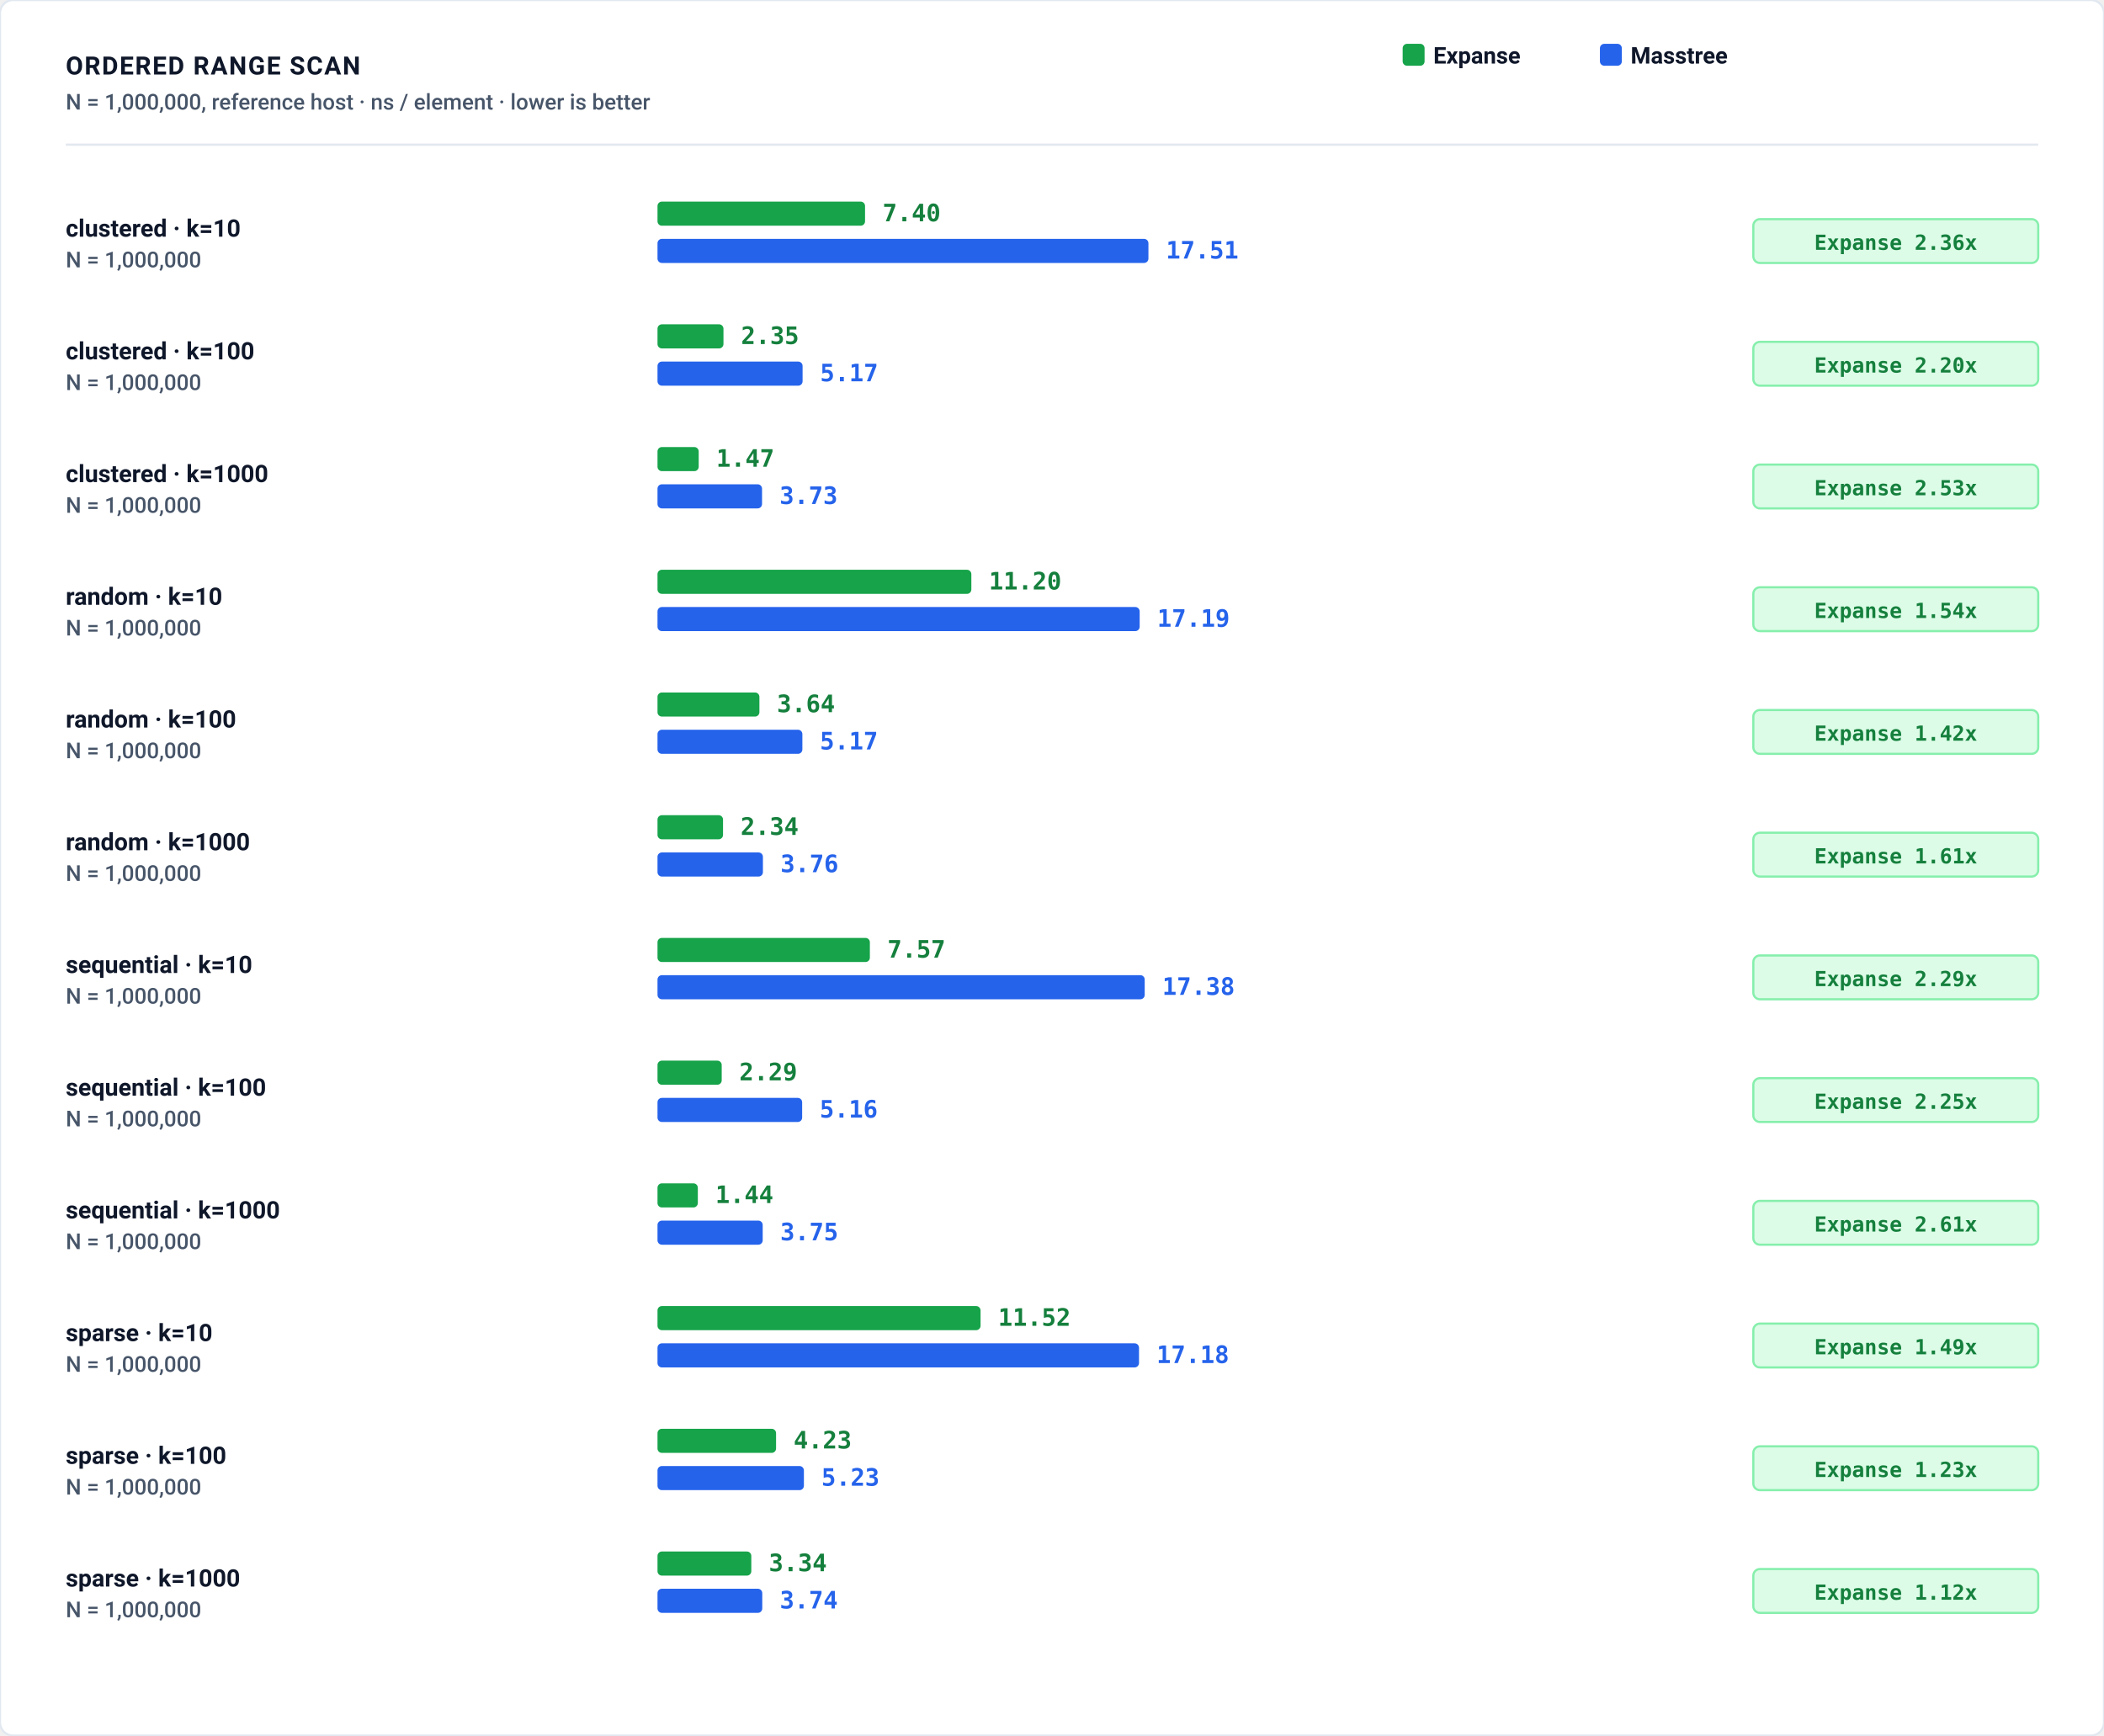
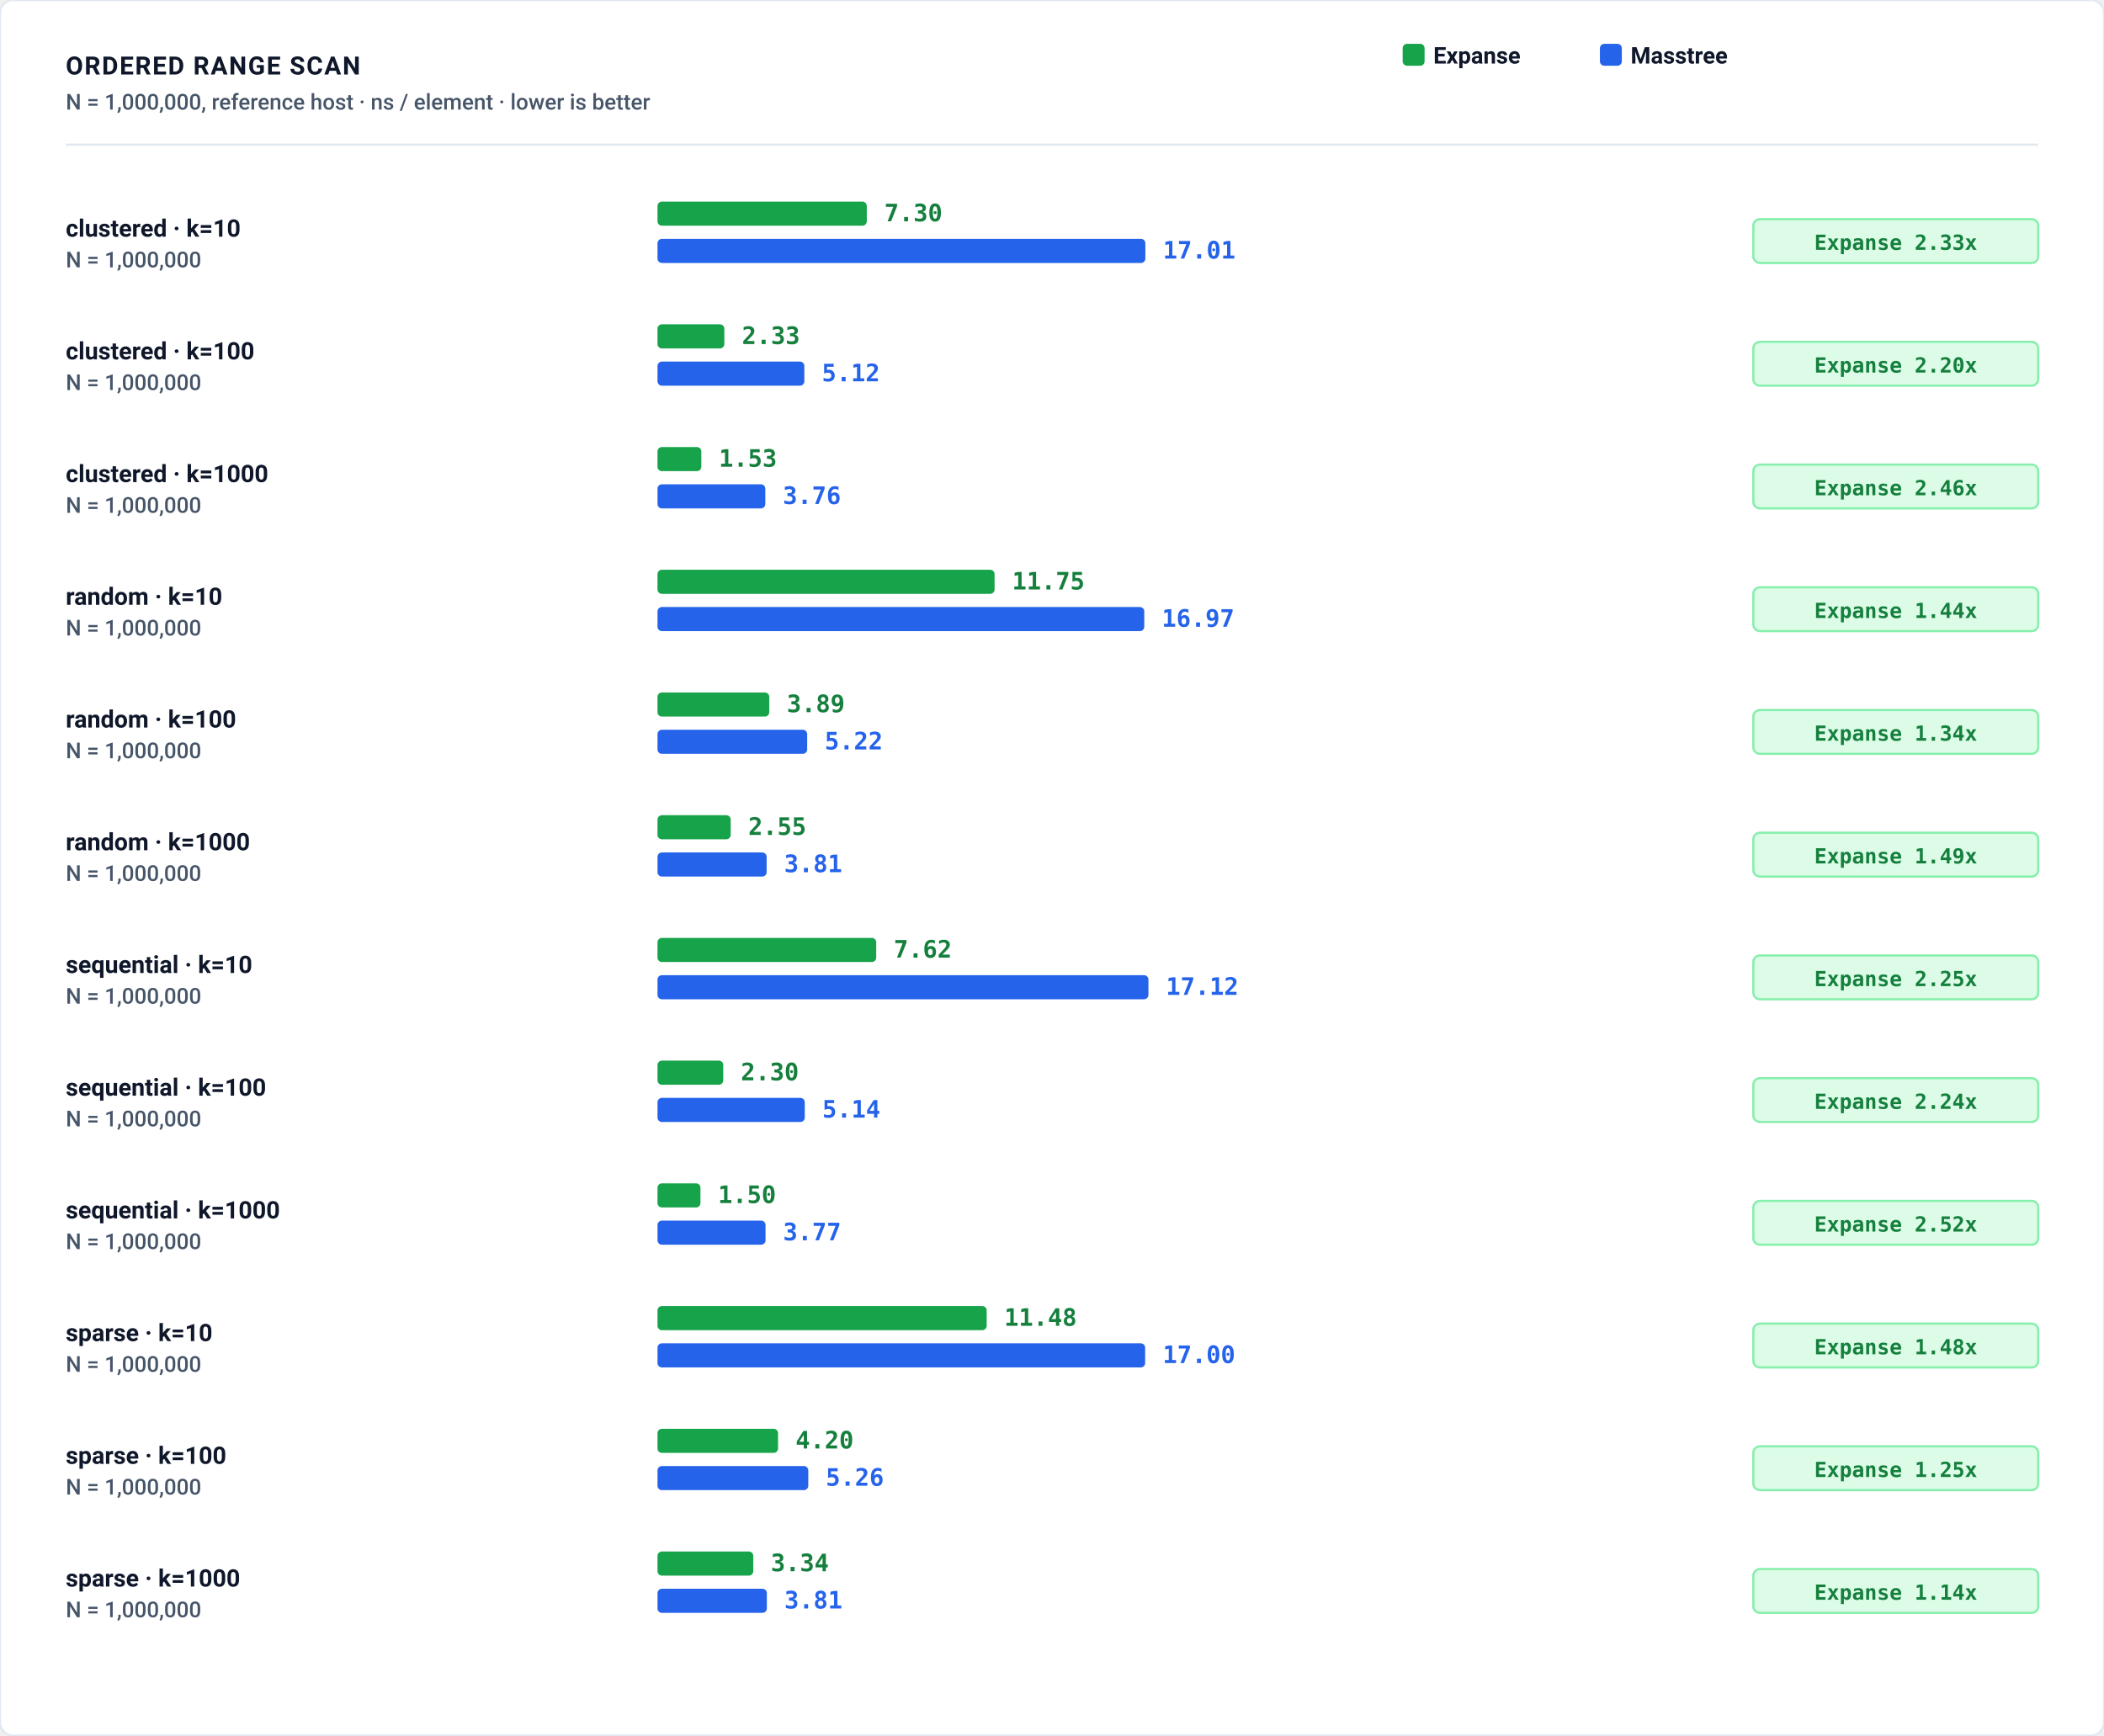
<svg xmlns="http://www.w3.org/2000/svg" role="img" viewBox="0 0 960 792" width="100%" height="100%">
  <defs>
    <style>
      .bg { fill: #ffffff; }
      .border { stroke: #e2e8f0; stroke-width: 1px; fill: none; }
      .grid { stroke: #f1f5f9; stroke-width: 1px; stroke-dasharray: 2,3; }
      .axis { stroke: #cbd5e1; stroke-width: 1.5px; }
      .divider { stroke: #e2e8f0; stroke-width: 1px; }

      .t-title { font-family: -apple-system, BlinkMacSystemFont, "Segoe UI", Roboto, Helvetica, Arial, sans-serif; font-size: 11.5px; font-weight: 700; letter-spacing: 0.6px; fill: #0f172a; text-transform: uppercase; }
      .t-sub { font-family: -apple-system, BlinkMacSystemFont, "Segoe UI", Roboto, Helvetica, Arial, sans-serif; font-size: 10px; font-weight: 500; fill: #475569; }
      .t-unit { font-family: ui-monospace, SFMono-Regular, Menlo, Monaco, Consolas, monospace; font-size: 10px; font-weight: 600; fill: #475569; }
      .t-axis-label { font-family: ui-monospace, SFMono-Regular, Menlo, Monaco, Consolas, monospace; font-size: 9.5px; font-weight: 500; fill: #64748b; }
      .t-bar-label { font-family: -apple-system, BlinkMacSystemFont, "Segoe UI", Roboto, Helvetica, Arial, sans-serif; font-size: 11px; font-weight: 700; fill: #0f172a; }
      .t-legend { font-family: -apple-system, BlinkMacSystemFont, "Segoe UI", Roboto, Helvetica, Arial, sans-serif; font-size: 10.5px; font-weight: 600; fill: #0f172a; }

      .t-val-accent { font-family: ui-monospace, SFMono-Regular, Menlo, Monaco, Consolas, monospace; font-size: 11px; font-weight: 700; fill: #15803d; }
      .t-val-blue { font-family: ui-monospace, SFMono-Regular, Menlo, Monaco, Consolas, monospace; font-size: 11px; font-weight: 600; fill: #2563eb; }
      .t-note { font-family: -apple-system, BlinkMacSystemFont, "Segoe UI", Roboto, Helvetica, Arial, sans-serif; font-size: 9.5px; font-weight: 500; fill: #64748b; }

      .b-expanse { fill: #16a34a; }
      .b-art { fill: #2563eb; }
      .b-masstree { fill: #2563eb; }
      .b-btree { fill: #d97706; }
      .b-hashmap { fill: #7c3aed; }

      .badge-win { fill: #dcfce7; stroke: #86efac; stroke-width: 1px; }
      .badge-win-text { font-family: ui-monospace, SFMono-Regular, Menlo, Monaco, Consolas, monospace; font-size: 9.5px; font-weight: 700; fill: #15803d; text-anchor: middle; }
      .badge-loss { fill: #fef3c7; stroke: #fcd34d; stroke-width: 1px; }
      .badge-loss-text { font-family: ui-monospace, SFMono-Regular, Menlo, Monaco, Consolas, monospace; font-size: 9.5px; font-weight: 700; fill: #b45309; text-anchor: middle; }

      @media (prefers-color-scheme: dark) {
        .bg { fill: #0d1117; }
        .border { stroke: #30363d; }
        .grid { stroke: #21262d; }
        .axis { stroke: #484f58; }
        .divider { stroke: #21262d; }
        .t-title { fill: #f0f6fc; }
        .t-sub { fill: #94a3b8; }
        .t-unit { fill: #94a3b8; }
        .t-axis-label { fill: #94a3b8; }
        .t-bar-label { fill: #f8fafc; }
        .t-legend { fill: #f8fafc; }
        .t-val-accent { fill: #4ade80; }
        .t-val-blue { fill: #38bdf8; }
        .t-note { fill: #94a3b8; }
        .b-expanse { fill: #22c55e; }
        .b-art { fill: #3b82f6; }
        .b-masstree { fill: #3b82f6; }
        .b-btree { fill: #f59e0b; }
        .b-hashmap { fill: #a855f7; }
        .badge-win { fill: #052e16; stroke: #166534; }
        .badge-win-text { fill: #4ade80; }
        .badge-loss { fill: #451a03; stroke: #92400e; }
        .badge-loss-text { fill: #fbbf24; }
      }

      :root[data-theme="dark"] .bg, [data-theme="dark"] .bg { fill: #0d1117; }
      :root[data-theme="dark"] .border, [data-theme="dark"] .border { stroke: #30363d; }
      :root[data-theme="dark"] .grid, [data-theme="dark"] .grid { stroke: #21262d; }
      :root[data-theme="dark"] .axis, [data-theme="dark"] .axis { stroke: #484f58; }
      :root[data-theme="dark"] .divider, [data-theme="dark"] .divider { stroke: #21262d; }
      :root[data-theme="dark"] .t-title, [data-theme="dark"] .t-title { fill: #f0f6fc; }
      :root[data-theme="dark"] .t-sub, [data-theme="dark"] .t-sub { fill: #94a3b8; }
      :root[data-theme="dark"] .t-unit, [data-theme="dark"] .t-unit { fill: #94a3b8; }
      :root[data-theme="dark"] .t-axis-label, [data-theme="dark"] .t-axis-label { fill: #94a3b8; }
      :root[data-theme="dark"] .t-bar-label, [data-theme="dark"] .t-bar-label { fill: #f8fafc; }
      :root[data-theme="dark"] .t-legend, [data-theme="dark"] .t-legend { fill: #f8fafc; }
      :root[data-theme="dark"] .t-val-accent, [data-theme="dark"] .t-val-accent { fill: #4ade80; }
      :root[data-theme="dark"] .t-val-blue, [data-theme="dark"] .t-val-blue { fill: #38bdf8; }
      :root[data-theme="dark"] .t-note, [data-theme="dark"] .t-note { fill: #94a3b8; }
      :root[data-theme="dark"] .b-expanse, [data-theme="dark"] .b-expanse { fill: #22c55e; }
      :root[data-theme="dark"] .b-art, [data-theme="dark"] .b-art { fill: #3b82f6; }
      :root[data-theme="dark"] .b-masstree, [data-theme="dark"] .b-masstree { fill: #3b82f6; }
      :root[data-theme="dark"] .b-btree, [data-theme="dark"] .b-btree { fill: #f59e0b; }
      :root[data-theme="dark"] .b-hashmap, [data-theme="dark"] .b-hashmap { fill: #a855f7; }
      :root[data-theme="dark"] .badge-win, [data-theme="dark"] .badge-win { fill: #052e16; stroke: #166534; }
      :root[data-theme="dark"] .badge-win-text, [data-theme="dark"] .badge-win-text { fill: #4ade80; }
      :root[data-theme="dark"] .badge-loss, [data-theme="dark"] .badge-loss { fill: #451a03; stroke: #92400e; }
      :root[data-theme="dark"] .badge-loss-text, [data-theme="dark"] .badge-loss-text { fill: #fbbf24; }
    </style>
  </defs>
  <rect width="100%" height="100%" class="bg" rx="6" />
  <rect width="100%" height="100%" class="border" rx="6" />
  <text x="30" y="34" class="t-title">ORDERED RANGE SCAN</text>
  <text x="30" y="50" class="t-sub">N = 1,000,000, reference host · ns / element · lower is better</text>
  <g transform="translate(640, 20)">
    <rect x="0" y="0" width="10" height="10" rx="2" class="b-expanse" />
    <text x="14" y="9" class="t-legend">Expanse</text>
    <rect x="90" y="0" width="10" height="10" rx="2" class="b-masstree" />
    <text x="104" y="9" class="t-legend">Masstree</text>
  </g>
  <line x1="30" y1="66" x2="930" y2="66" class="divider" />
  <text x="30" y="108" class="t-bar-label">clustered · k=10</text>
  <text x="30" y="122" class="t-sub">N = 1,000,000</text>
-   <rect x="300" y="92" width="94.7" height="11" rx="2" class="b-expanse" />
-   <text x="402.7" y="101" class="t-val-accent">7.40</text>
-   <rect x="300" y="109" width="224.0" height="11" rx="2" class="b-masstree" />
-   <text x="532.0" y="118" class="t-val-blue">17.51</text>
+   <rect x="300" y="92" width="95.5" height="11" rx="2" class="b-expanse" />
+   <text x="403.5" y="101" class="t-val-accent">7.30</text>
+   <rect x="300" y="109" width="222.6" height="11" rx="2" class="b-masstree" />
+   <text x="530.6" y="118" class="t-val-blue">17.01</text>
  <rect x="800" y="100" width="130" height="20" rx="3" class="badge-win" />
-   <text x="865" y="114" class="badge-win-text">Expanse 2.36x</text>
+   <text x="865" y="114" class="badge-win-text">Expanse 2.33x</text>
  <text x="30" y="164" class="t-bar-label">clustered · k=100</text>
  <text x="30" y="178" class="t-sub">N = 1,000,000</text>
-   <rect x="300" y="148" width="30.1" height="11" rx="2" class="b-expanse" />
-   <text x="338.1" y="157" class="t-val-accent">2.35</text>
-   <rect x="300" y="165" width="66.2" height="11" rx="2" class="b-masstree" />
-   <text x="374.2" y="174" class="t-val-blue">5.17</text>
+   <rect x="300" y="148" width="30.5" height="11" rx="2" class="b-expanse" />
+   <text x="338.5" y="157" class="t-val-accent">2.33</text>
+   <rect x="300" y="165" width="67.0" height="11" rx="2" class="b-masstree" />
+   <text x="375.0" y="174" class="t-val-blue">5.12</text>
  <rect x="800" y="156" width="130" height="20" rx="3" class="badge-win" />
  <text x="865" y="170" class="badge-win-text">Expanse 2.20x</text>
  <text x="30" y="220" class="t-bar-label">clustered · k=1000</text>
  <text x="30" y="234" class="t-sub">N = 1,000,000</text>
-   <rect x="300" y="204" width="18.8" height="11" rx="2" class="b-expanse" />
-   <text x="326.8" y="213" class="t-val-accent">1.47</text>
-   <rect x="300" y="221" width="47.7" height="11" rx="2" class="b-masstree" />
-   <text x="355.7" y="230" class="t-val-blue">3.73</text>
+   <rect x="300" y="204" width="20.0" height="11" rx="2" class="b-expanse" />
+   <text x="328.0" y="213" class="t-val-accent">1.53</text>
+   <rect x="300" y="221" width="49.2" height="11" rx="2" class="b-masstree" />
+   <text x="357.2" y="230" class="t-val-blue">3.76</text>
  <rect x="800" y="212" width="130" height="20" rx="3" class="badge-win" />
-   <text x="865" y="226" class="badge-win-text">Expanse 2.53x</text>
+   <text x="865" y="226" class="badge-win-text">Expanse 2.46x</text>
  <text x="30" y="276" class="t-bar-label">random · k=10</text>
  <text x="30" y="290" class="t-sub">N = 1,000,000</text>
-   <rect x="300" y="260" width="143.2" height="11" rx="2" class="b-expanse" />
-   <text x="451.2" y="269" class="t-val-accent">11.20</text>
-   <rect x="300" y="277" width="220.0" height="11" rx="2" class="b-masstree" />
-   <text x="528.0" y="286" class="t-val-blue">17.19</text>
+   <rect x="300" y="260" width="153.8" height="11" rx="2" class="b-expanse" />
+   <text x="461.8" y="269" class="t-val-accent">11.75</text>
+   <rect x="300" y="277" width="222.1" height="11" rx="2" class="b-masstree" />
+   <text x="530.1" y="286" class="t-val-blue">16.97</text>
  <rect x="800" y="268" width="130" height="20" rx="3" class="badge-win" />
-   <text x="865" y="282" class="badge-win-text">Expanse 1.54x</text>
+   <text x="865" y="282" class="badge-win-text">Expanse 1.44x</text>
  <text x="30" y="332" class="t-bar-label">random · k=100</text>
  <text x="30" y="346" class="t-sub">N = 1,000,000</text>
-   <rect x="300" y="316" width="46.5" height="11" rx="2" class="b-expanse" />
-   <text x="354.5" y="325" class="t-val-accent">3.64</text>
-   <rect x="300" y="333" width="66.1" height="11" rx="2" class="b-masstree" />
-   <text x="374.1" y="342" class="t-val-blue">5.17</text>
+   <rect x="300" y="316" width="51.0" height="11" rx="2" class="b-expanse" />
+   <text x="359.0" y="325" class="t-val-accent">3.89</text>
+   <rect x="300" y="333" width="68.3" height="11" rx="2" class="b-masstree" />
+   <text x="376.3" y="342" class="t-val-blue">5.22</text>
  <rect x="800" y="324" width="130" height="20" rx="3" class="badge-win" />
-   <text x="865" y="338" class="badge-win-text">Expanse 1.42x</text>
+   <text x="865" y="338" class="badge-win-text">Expanse 1.34x</text>
  <text x="30" y="388" class="t-bar-label">random · k=1000</text>
  <text x="30" y="402" class="t-sub">N = 1,000,000</text>
-   <rect x="300" y="372" width="29.9" height="11" rx="2" class="b-expanse" />
-   <text x="337.9" y="381" class="t-val-accent">2.34</text>
-   <rect x="300" y="389" width="48.1" height="11" rx="2" class="b-masstree" />
-   <text x="356.1" y="398" class="t-val-blue">3.76</text>
+   <rect x="300" y="372" width="33.4" height="11" rx="2" class="b-expanse" />
+   <text x="341.4" y="381" class="t-val-accent">2.55</text>
+   <rect x="300" y="389" width="49.8" height="11" rx="2" class="b-masstree" />
+   <text x="357.8" y="398" class="t-val-blue">3.81</text>
  <rect x="800" y="380" width="130" height="20" rx="3" class="badge-win" />
-   <text x="865" y="394" class="badge-win-text">Expanse 1.61x</text>
+   <text x="865" y="394" class="badge-win-text">Expanse 1.49x</text>
  <text x="30" y="444" class="t-bar-label">sequential · k=10</text>
  <text x="30" y="458" class="t-sub">N = 1,000,000</text>
-   <rect x="300" y="428" width="96.9" height="11" rx="2" class="b-expanse" />
-   <text x="404.9" y="437" class="t-val-accent">7.57</text>
-   <rect x="300" y="445" width="222.3" height="11" rx="2" class="b-masstree" />
-   <text x="530.3" y="454" class="t-val-blue">17.38</text>
+   <rect x="300" y="428" width="99.8" height="11" rx="2" class="b-expanse" />
+   <text x="407.8" y="437" class="t-val-accent">7.62</text>
+   <rect x="300" y="445" width="224.0" height="11" rx="2" class="b-masstree" />
+   <text x="532.0" y="454" class="t-val-blue">17.12</text>
  <rect x="800" y="436" width="130" height="20" rx="3" class="badge-win" />
-   <text x="865" y="450" class="badge-win-text">Expanse 2.29x</text>
+   <text x="865" y="450" class="badge-win-text">Expanse 2.25x</text>
  <text x="30" y="500" class="t-bar-label">sequential · k=100</text>
  <text x="30" y="514" class="t-sub">N = 1,000,000</text>
-   <rect x="300" y="484" width="29.3" height="11" rx="2" class="b-expanse" />
-   <text x="337.3" y="493" class="t-val-accent">2.29</text>
-   <rect x="300" y="501" width="66.0" height="11" rx="2" class="b-masstree" />
-   <text x="374.0" y="510" class="t-val-blue">5.16</text>
+   <rect x="300" y="484" width="30.0" height="11" rx="2" class="b-expanse" />
+   <text x="338.0" y="493" class="t-val-accent">2.30</text>
+   <rect x="300" y="501" width="67.2" height="11" rx="2" class="b-masstree" />
+   <text x="375.2" y="510" class="t-val-blue">5.14</text>
  <rect x="800" y="492" width="130" height="20" rx="3" class="badge-win" />
-   <text x="865" y="506" class="badge-win-text">Expanse 2.25x</text>
+   <text x="865" y="506" class="badge-win-text">Expanse 2.24x</text>
  <text x="30" y="556" class="t-bar-label">sequential · k=1000</text>
  <text x="30" y="570" class="t-sub">N = 1,000,000</text>
-   <rect x="300" y="540" width="18.4" height="11" rx="2" class="b-expanse" />
-   <text x="326.4" y="549" class="t-val-accent">1.44</text>
-   <rect x="300" y="557" width="48.0" height="11" rx="2" class="b-masstree" />
-   <text x="356.0" y="566" class="t-val-blue">3.75</text>
+   <rect x="300" y="540" width="19.6" height="11" rx="2" class="b-expanse" />
+   <text x="327.6" y="549" class="t-val-accent">1.50</text>
+   <rect x="300" y="557" width="49.3" height="11" rx="2" class="b-masstree" />
+   <text x="357.3" y="566" class="t-val-blue">3.77</text>
  <rect x="800" y="548" width="130" height="20" rx="3" class="badge-win" />
-   <text x="865" y="562" class="badge-win-text">Expanse 2.61x</text>
+   <text x="865" y="562" class="badge-win-text">Expanse 2.52x</text>
  <text x="30" y="612" class="t-bar-label">sparse · k=10</text>
  <text x="30" y="626" class="t-sub">N = 1,000,000</text>
-   <rect x="300" y="596" width="147.4" height="11" rx="2" class="b-expanse" />
-   <text x="455.4" y="605" class="t-val-accent">11.52</text>
-   <rect x="300" y="613" width="219.7" height="11" rx="2" class="b-masstree" />
-   <text x="527.7" y="622" class="t-val-blue">17.18</text>
+   <rect x="300" y="596" width="150.2" height="11" rx="2" class="b-expanse" />
+   <text x="458.2" y="605" class="t-val-accent">11.48</text>
+   <rect x="300" y="613" width="222.5" height="11" rx="2" class="b-masstree" />
+   <text x="530.5" y="622" class="t-val-blue">17.00</text>
  <rect x="800" y="604" width="130" height="20" rx="3" class="badge-win" />
-   <text x="865" y="618" class="badge-win-text">Expanse 1.49x</text>
+   <text x="865" y="618" class="badge-win-text">Expanse 1.48x</text>
  <text x="30" y="668" class="t-bar-label">sparse · k=100</text>
  <text x="30" y="682" class="t-sub">N = 1,000,000</text>
-   <rect x="300" y="652" width="54.1" height="11" rx="2" class="b-expanse" />
-   <text x="362.1" y="661" class="t-val-accent">4.23</text>
-   <rect x="300" y="669" width="66.8" height="11" rx="2" class="b-masstree" />
-   <text x="374.8" y="678" class="t-val-blue">5.23</text>
+   <rect x="300" y="652" width="55.0" height="11" rx="2" class="b-expanse" />
+   <text x="363.0" y="661" class="t-val-accent">4.20</text>
+   <rect x="300" y="669" width="68.8" height="11" rx="2" class="b-masstree" />
+   <text x="376.8" y="678" class="t-val-blue">5.26</text>
  <rect x="800" y="660" width="130" height="20" rx="3" class="badge-win" />
-   <text x="865" y="674" class="badge-win-text">Expanse 1.23x</text>
+   <text x="865" y="674" class="badge-win-text">Expanse 1.25x</text>
  <text x="30" y="724" class="t-bar-label">sparse · k=1000</text>
  <text x="30" y="738" class="t-sub">N = 1,000,000</text>
-   <rect x="300" y="708" width="42.8" height="11" rx="2" class="b-expanse" />
-   <text x="350.8" y="717" class="t-val-accent">3.34</text>
-   <rect x="300" y="725" width="47.8" height="11" rx="2" class="b-masstree" />
-   <text x="355.8" y="734" class="t-val-blue">3.74</text>
+   <rect x="300" y="708" width="43.7" height="11" rx="2" class="b-expanse" />
+   <text x="351.7" y="717" class="t-val-accent">3.34</text>
+   <rect x="300" y="725" width="49.9" height="11" rx="2" class="b-masstree" />
+   <text x="357.9" y="734" class="t-val-blue">3.81</text>
  <rect x="800" y="716" width="130" height="20" rx="3" class="badge-win" />
-   <text x="865" y="730" class="badge-win-text">Expanse 1.12x</text>
+   <text x="865" y="730" class="badge-win-text">Expanse 1.14x</text>
</svg>
